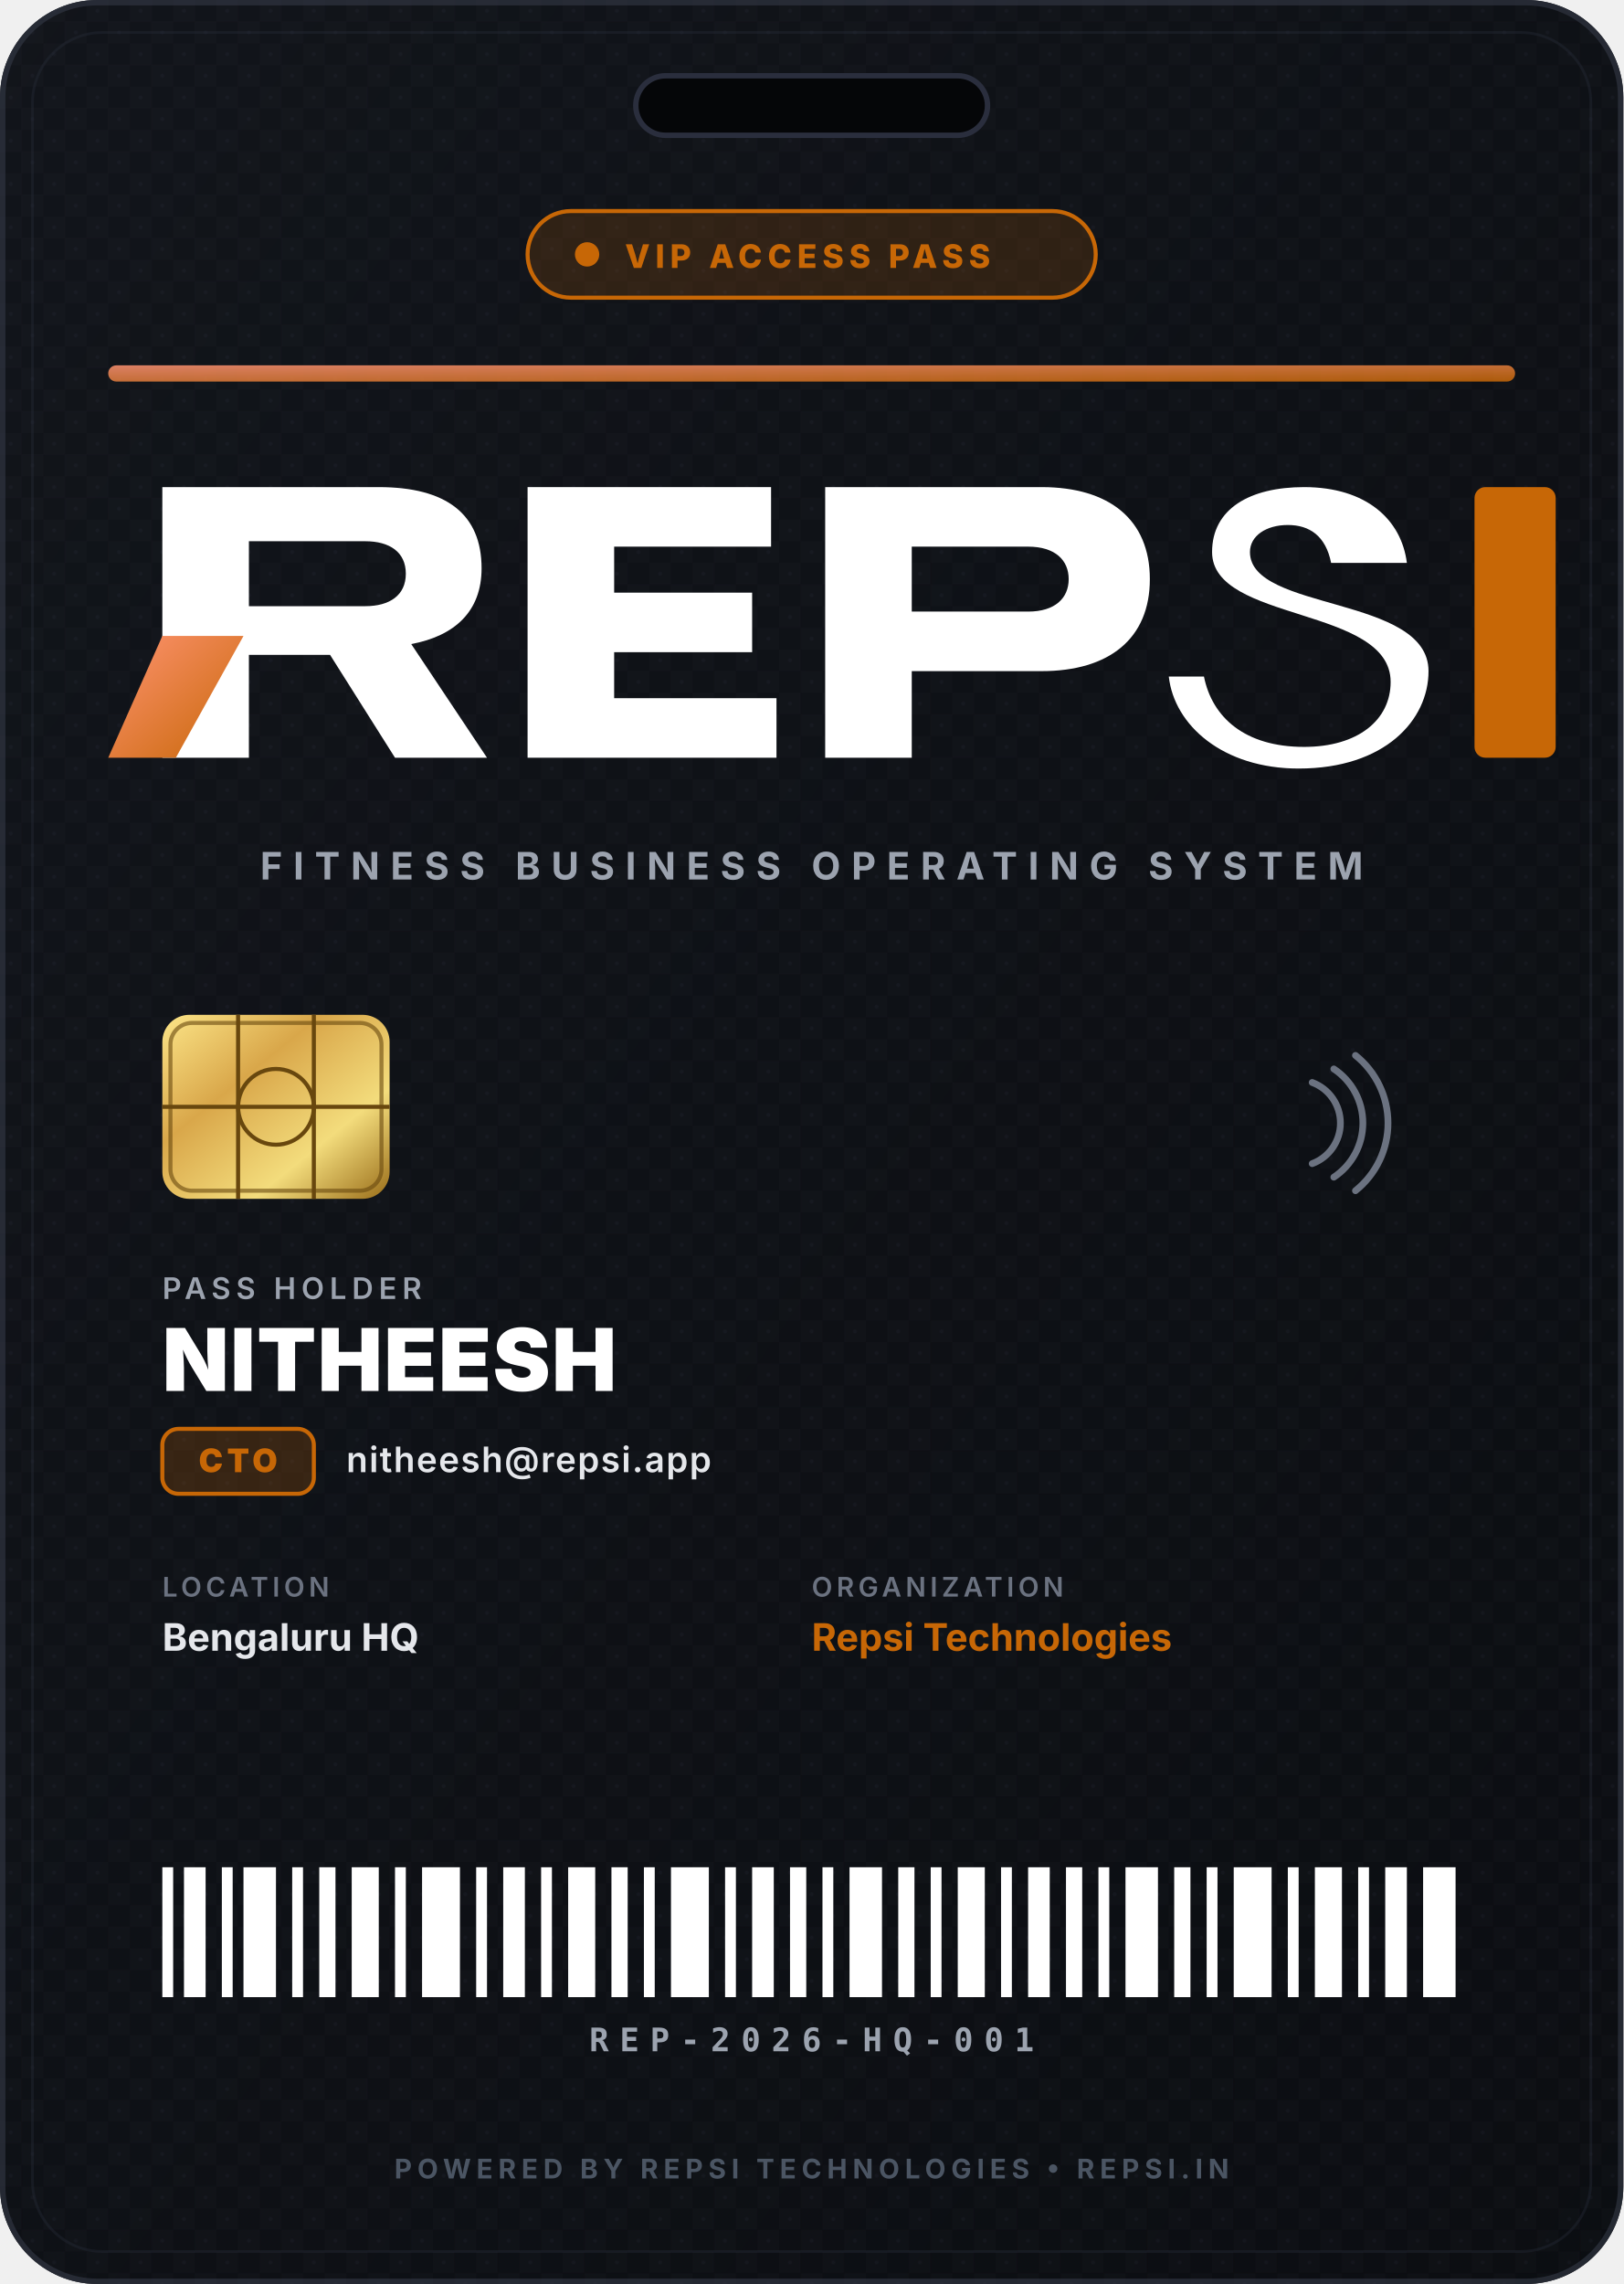
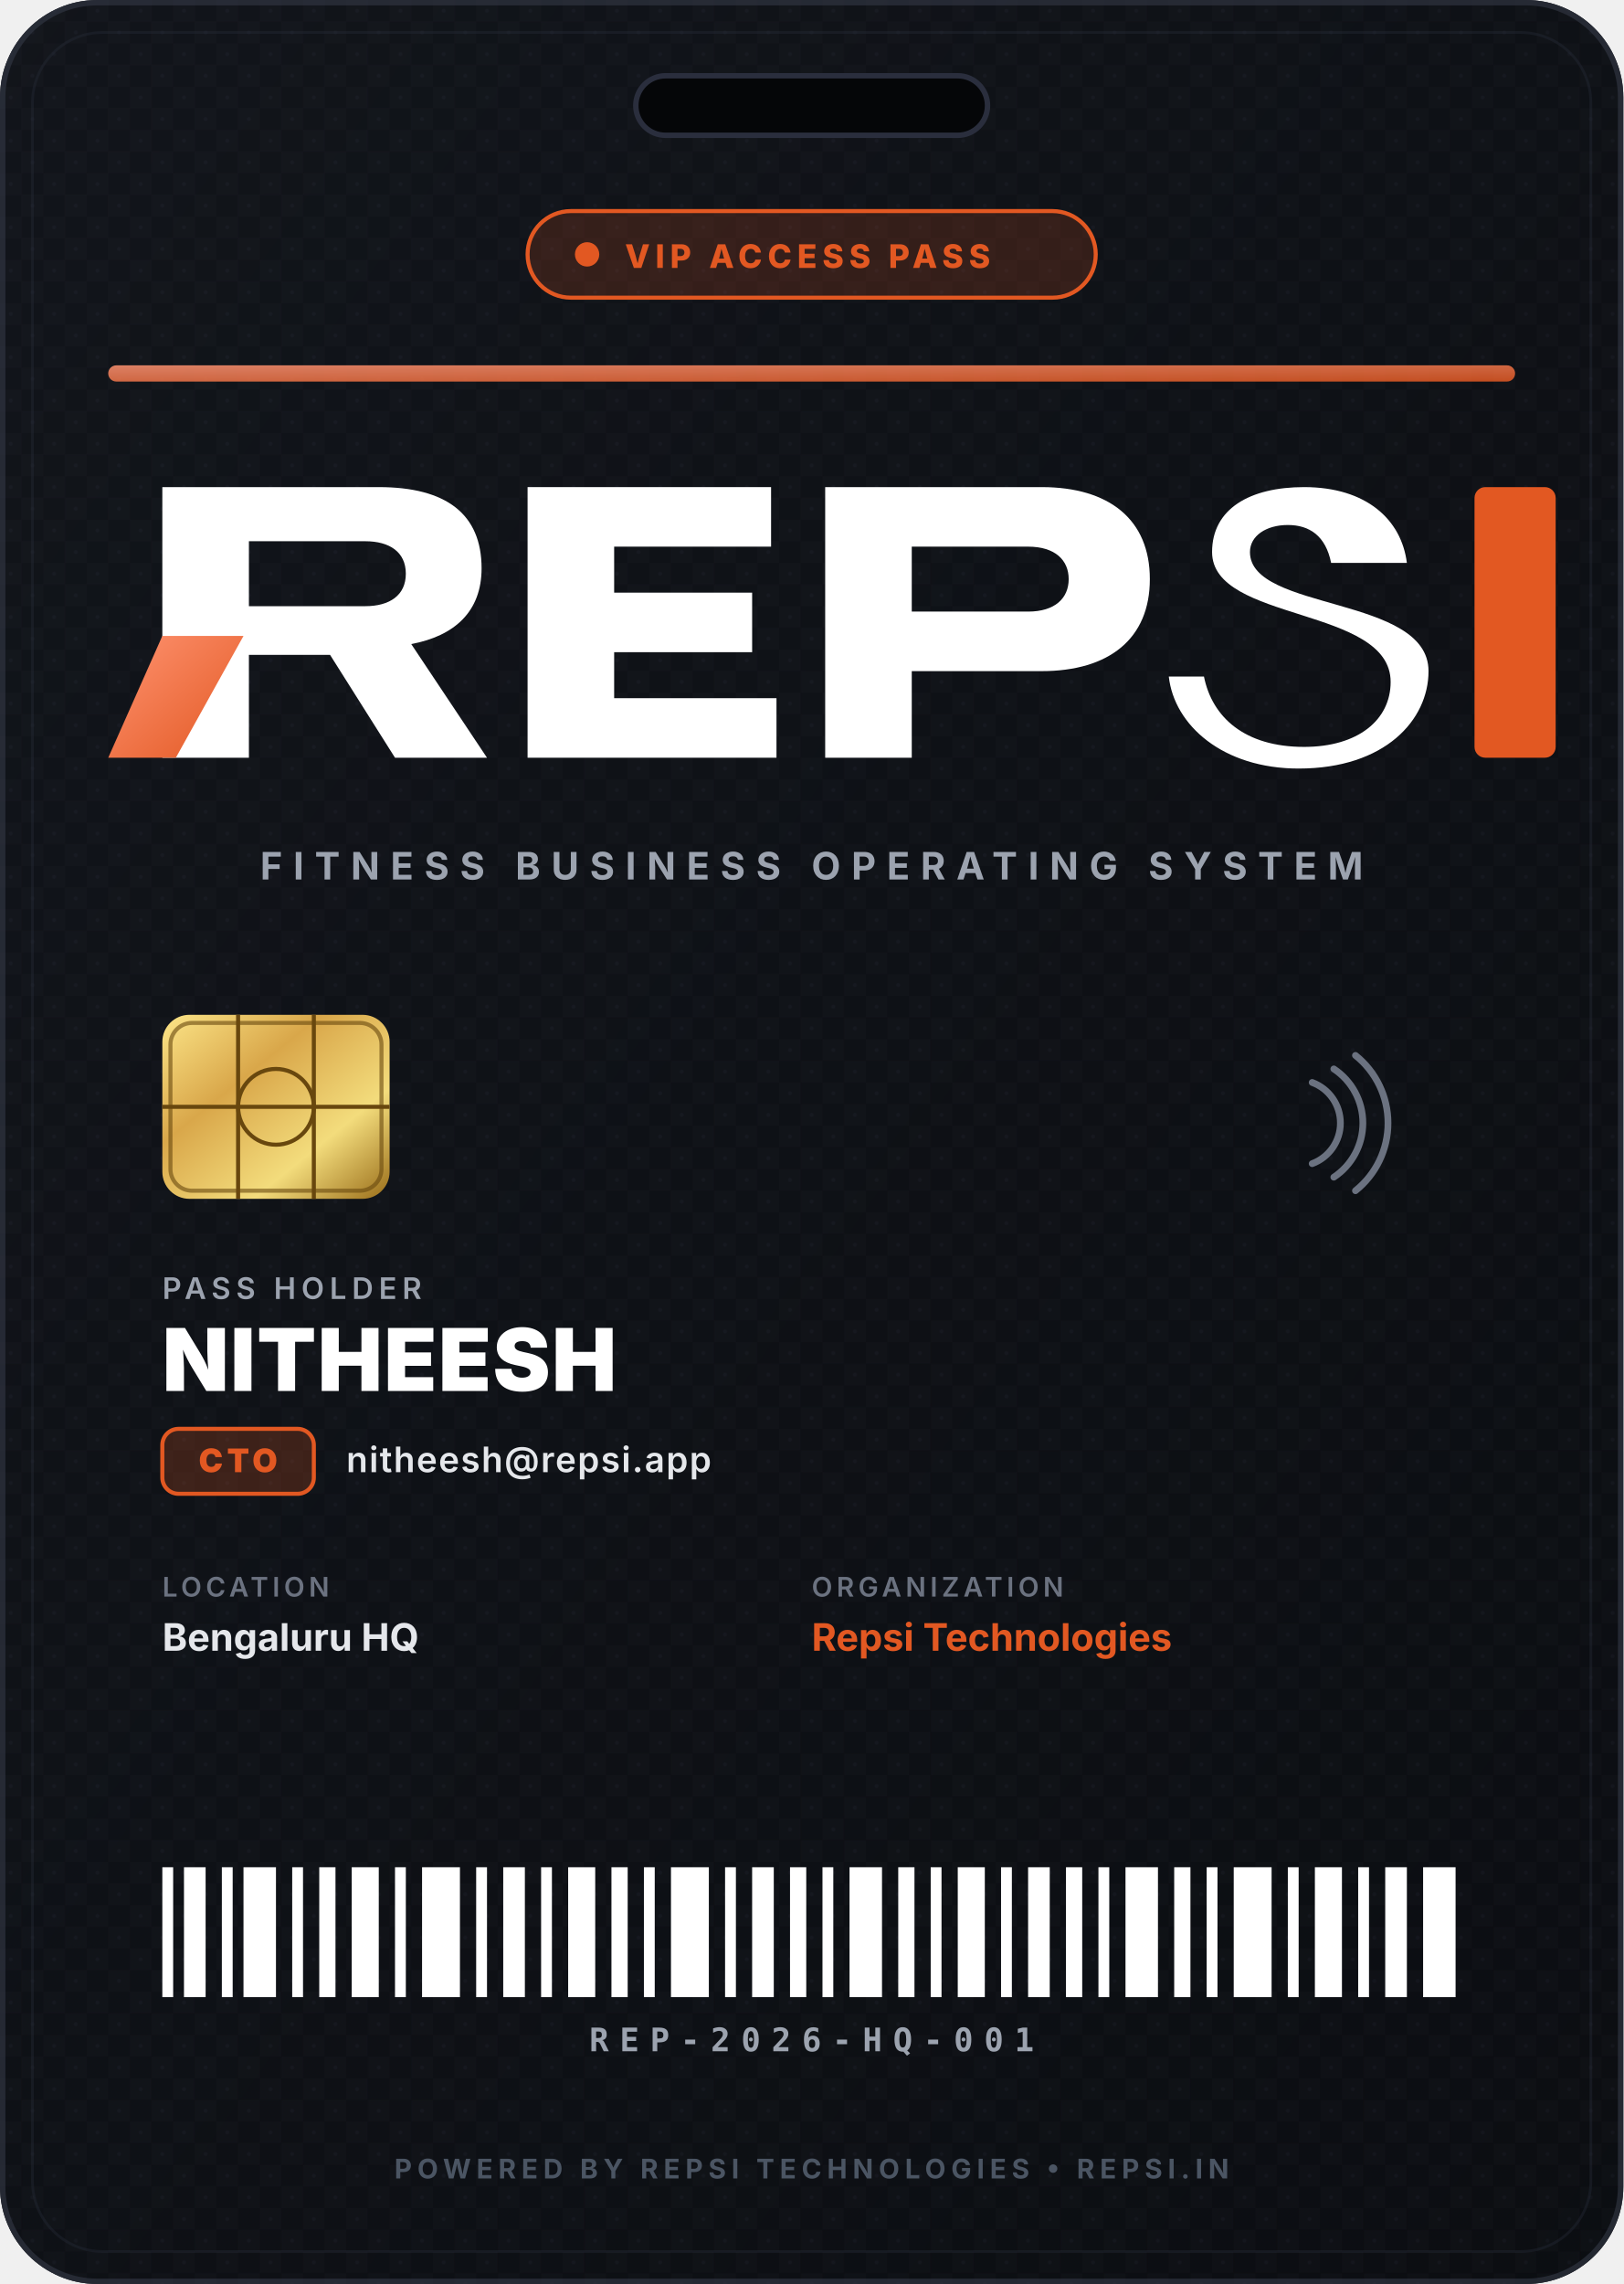
<svg xmlns="http://www.w3.org/2000/svg" width="600" height="844" viewBox="0 0 600 844" fill="none">
  <defs>
    <linearGradient id="bgGrad" x1="0%" y1="0%" x2="100%" y2="100%">
      <stop offset="0%" stop-color="#181B22" />
      <stop offset="50%" stop-color="#0F1116" />
      <stop offset="100%" stop-color="#08090C" />
    </linearGradient>
    <linearGradient id="goldChip" x1="0%" y1="0%" x2="100%" y2="100%">
      <stop offset="0%" stop-color="#FCE588" />
      <stop offset="35%" stop-color="#D9A74A" />
      <stop offset="70%" stop-color="#F3DC7C" />
      <stop offset="100%" stop-color="#996D19" />
    </linearGradient>
    <linearGradient id="orangeGrad" x1="0%" y1="0%" x2="100%" y2="100%">
      <stop offset="0%" stop-color="#FF9371" />
-       <stop offset="100%" stop-color="#C76706" />
+       <stop offset="100%" stop-color="#E25822" />
    </linearGradient>
    <pattern id="carbonGrid" width="16" height="16" patternUnits="userSpaceOnUse">
      <rect width="8" height="8" fill="#13151B" />
      <rect x="8" width="8" height="8" fill="#0E1015" />
      <rect y="8" width="8" height="8" fill="#0E1015" />
      <rect x="8" y="8" width="8" height="8" fill="#13151B" />
      <circle cx="4" cy="4" r="0.75" fill="#252A36" opacity="0.4" />
      <circle cx="12" cy="12" r="0.75" fill="#252A36" opacity="0.4" />
    </pattern>
  </defs>
  <rect width="600" height="844" rx="36" fill="url(#bgGrad)" />
  <rect width="600" height="844" rx="36" fill="url(#carbonGrid)" opacity="0.6" />
  <rect x="1" y="1" width="598" height="842" rx="35" stroke="#333846" stroke-width="2" fill="none" opacity="0.6" />
  <rect x="12" y="12" width="576" height="820" rx="26" stroke="#252A36" stroke-width="1" fill="none" opacity="0.4" />
  <rect x="235" y="28" width="130" height="22" rx="11" fill="#050608" stroke="#2A2E3D" stroke-width="2" />
  <g transform="translate(195, 78)">
-     <rect width="210" height="32" rx="16" fill="#C76706" fill-opacity="0.18" stroke="#C76706" stroke-width="1.5" />
-     <circle cx="22" cy="16" r="4.5" fill="#C76706" />
-     <text x="36" y="21" font-family="system-ui, -apple-system, sans-serif" font-weight="800" font-size="12" fill="#C76706" letter-spacing="2">VIP ACCESS PASS</text>
+     <rect width="210" height="32" rx="16" fill="#E25822" fill-opacity="0.18" stroke="#E25822" stroke-width="1.5" />
+     <circle cx="22" cy="16" r="4.5" fill="#E25822" />
+     <text x="36" y="21" font-family="system-ui, -apple-system, sans-serif" font-weight="800" font-size="12" fill="#E25822" letter-spacing="2">VIP ACCESS PASS</text>
  </g>
  <rect x="40" y="135" width="520" height="6" rx="3" fill="url(#orangeGrad)" opacity="0.85" />
  <g transform="translate(60, 180)">
    <path d="M 0 0 L 80 0 C 105 0 118 10 118 30 C 118 46 108 55 92 58 L 120 100 L 86 100 L 62 62 L 32 62 L 32 100 L 0 100 Z M 32 20 L 32 44 L 75 44 C 84 44 90 40 90 32 C 90 24 84 20 75 20 Z" fill="#FFFFFF" />
    <polygon points="0,55 30,55 5,100 -20,100" fill="url(#orangeGrad)" />
    <path d="M 135 0 L 225 0 L 225 22 L 167 22 L 167 39 L 218 39 L 218 61 L 167 61 L 167 78 L 227 78 L 227 100 L 135 100 Z" fill="#FFFFFF" />
    <path d="M 245 0 L 325 0 C 350 0 365 12 365 34 C 365 56 350 68 325 68 L 277 68 L 277 100 L 245 100 Z M 277 22 L 277 46 L 320 46 C 330 46 335 41 335 34 C 335 27 330 22 320 22 Z" fill="#FFFFFF" />
    <path d="M 385 70 C 388 85 400 96 422 96 C 442 96 454 86 454 72 C 454 44 388 50 388 24 C 388 8 402 0 422 0 C 445 0 458 12 460 28 L 432 28 C 430 18 424 14 416 14 C 408 14 402 18 402 24 C 402 46 468 40 468 68 C 468 86 452 104 420 104 C 392 104 374 88 372 70 Z" fill="#FFFFFF" />
-     <rect x="485" y="0" width="30" height="100" rx="4" fill="#C76706" />
+     <rect x="485" y="0" width="30" height="100" rx="4" fill="#E25822" />
  </g>
  <text x="300" y="325" font-family="system-ui, -apple-system, sans-serif" font-weight="700" font-size="14" fill="#9CA3AF" text-anchor="middle" letter-spacing="4">FITNESS BUSINESS OPERATING SYSTEM</text>
  <g transform="translate(60, 375)">
    <rect width="84" height="68" rx="10" fill="url(#goldChip)" />
    <rect x="3" y="3" width="78" height="62" rx="8" fill="none" stroke="#68470E" stroke-width="1.5" opacity="0.6" />
    <line x1="0" y1="34" x2="84" y2="34" stroke="#68470E" stroke-width="1.5" />
    <line x1="28" y1="0" x2="28" y2="68" stroke="#68470E" stroke-width="1.5" />
    <line x1="56" y1="0" x2="56" y2="68" stroke="#68470E" stroke-width="1.5" />
    <circle cx="42" cy="34" r="14" fill="none" stroke="#68470E" stroke-width="1.5" />
  </g>
  <g transform="translate(485, 395)" stroke="#6B7280" stroke-width="2.5" fill="none" stroke-linecap="round">
    <path d="M 0 5 A 16 16 0 0 1 0 35" />
    <path d="M 8 0 A 24 24 0 0 1 8 40" />
    <path d="M 16 -5 A 32 32 0 0 1 16 45" />
  </g>
  <g transform="translate(60, 480)">
    <text x="0" y="0" font-family="system-ui, -apple-system, sans-serif" font-weight="600" font-size="11" fill="#9CA3AF" letter-spacing="2">PASS HOLDER</text>
    <text x="0" y="34" font-family="system-ui, -apple-system, sans-serif" font-weight="900" font-size="32" fill="#FFFFFF" letter-spacing="0.5">NITHEESH</text>
    <g transform="translate(0, 48)">
-       <rect x="0" y="0" width="56" height="24" rx="6" fill="#C76706" fill-opacity="0.22" stroke="#C76706" stroke-width="1.5" />
-       <text x="28" y="16" font-family="system-ui, -apple-system, sans-serif" font-weight="900" font-size="12" fill="#C76706" text-anchor="middle" letter-spacing="1.5">CTO</text>
+       <rect x="0" y="0" width="56" height="24" rx="6" fill="#E25822" fill-opacity="0.22" stroke="#E25822" stroke-width="1.5" />
+       <text x="28" y="16" font-family="system-ui, -apple-system, sans-serif" font-weight="900" font-size="12" fill="#E25822" text-anchor="middle" letter-spacing="1.5">CTO</text>
      <text x="68" y="16" font-family="system-ui, -apple-system, sans-serif" font-weight="600" font-size="13" fill="#E5E7EB" letter-spacing="0.5">nitheesh@repsi.app</text>
    </g>
    <g transform="translate(0, 110)">
      <text x="0" y="0" font-family="system-ui, -apple-system, sans-serif" font-weight="600" font-size="10" fill="#6B7280" letter-spacing="1.5">LOCATION</text>
      <text x="0" y="20" font-family="system-ui, -apple-system, sans-serif" font-weight="700" font-size="14" fill="#E5E7EB">Bengaluru HQ</text>
      <text x="240" y="0" font-family="system-ui, -apple-system, sans-serif" font-weight="600" font-size="10" fill="#6B7280" letter-spacing="1.5">ORGANIZATION</text>
-       <text x="240" y="20" font-family="system-ui, -apple-system, sans-serif" font-weight="700" font-size="14" fill="#C76706">Repsi Technologies</text>
+       <text x="240" y="20" font-family="system-ui, -apple-system, sans-serif" font-weight="700" font-size="14" fill="#E25822">Repsi Technologies</text>
    </g>
  </g>
  <g transform="translate(60, 690)">
    <rect x="0" y="0" width="4" height="48" fill="#FFFFFF" />
    <rect x="8" y="0" width="8" height="48" fill="#FFFFFF" />
    <rect x="22" y="0" width="4" height="48" fill="#FFFFFF" />
    <rect x="30" y="0" width="12" height="48" fill="#FFFFFF" />
    <rect x="48" y="0" width="4" height="48" fill="#FFFFFF" />
    <rect x="58" y="0" width="6" height="48" fill="#FFFFFF" />
    <rect x="70" y="0" width="10" height="48" fill="#FFFFFF" />
    <rect x="86" y="0" width="4" height="48" fill="#FFFFFF" />
    <rect x="96" y="0" width="14" height="48" fill="#FFFFFF" />
    <rect x="116" y="0" width="4" height="48" fill="#FFFFFF" />
    <rect x="126" y="0" width="8" height="48" fill="#FFFFFF" />
    <rect x="140" y="0" width="4" height="48" fill="#FFFFFF" />
    <rect x="150" y="0" width="10" height="48" fill="#FFFFFF" />
    <rect x="166" y="0" width="6" height="48" fill="#FFFFFF" />
    <rect x="178" y="0" width="4" height="48" fill="#FFFFFF" />
    <rect x="188" y="0" width="14" height="48" fill="#FFFFFF" />
    <rect x="208" y="0" width="4" height="48" fill="#FFFFFF" />
    <rect x="218" y="0" width="8" height="48" fill="#FFFFFF" />
    <rect x="232" y="0" width="6" height="48" fill="#FFFFFF" />
    <rect x="244" y="0" width="4" height="48" fill="#FFFFFF" />
    <rect x="254" y="0" width="12" height="48" fill="#FFFFFF" />
    <rect x="272" y="0" width="6" height="48" fill="#FFFFFF" />
    <rect x="284" y="0" width="4" height="48" fill="#FFFFFF" />
    <rect x="294" y="0" width="10" height="48" fill="#FFFFFF" />
    <rect x="310" y="0" width="4" height="48" fill="#FFFFFF" />
    <rect x="320" y="0" width="8" height="48" fill="#FFFFFF" />
    <rect x="334" y="0" width="6" height="48" fill="#FFFFFF" />
    <rect x="346" y="0" width="4" height="48" fill="#FFFFFF" />
    <rect x="356" y="0" width="12" height="48" fill="#FFFFFF" />
    <rect x="374" y="0" width="6" height="48" fill="#FFFFFF" />
    <rect x="386" y="0" width="4" height="48" fill="#FFFFFF" />
    <rect x="396" y="0" width="14" height="48" fill="#FFFFFF" />
    <rect x="416" y="0" width="4" height="48" fill="#FFFFFF" />
    <rect x="426" y="0" width="10" height="48" fill="#FFFFFF" />
    <rect x="442" y="0" width="4" height="48" fill="#FFFFFF" />
    <rect x="452" y="0" width="8" height="48" fill="#FFFFFF" />
    <rect x="466" y="0" width="12" height="48" fill="#FFFFFF" />
    <text x="240" y="68" font-family="monospace" font-weight="700" font-size="12" fill="#9CA3AF" text-anchor="middle" letter-spacing="4">REP-2026-HQ-001</text>
  </g>
  <text x="300" y="805" font-family="system-ui, -apple-system, sans-serif" font-weight="700" font-size="10" fill="#4B5563" text-anchor="middle" letter-spacing="2">POWERED BY REPSI TECHNOLOGIES • REPSI.IN</text>
</svg>
